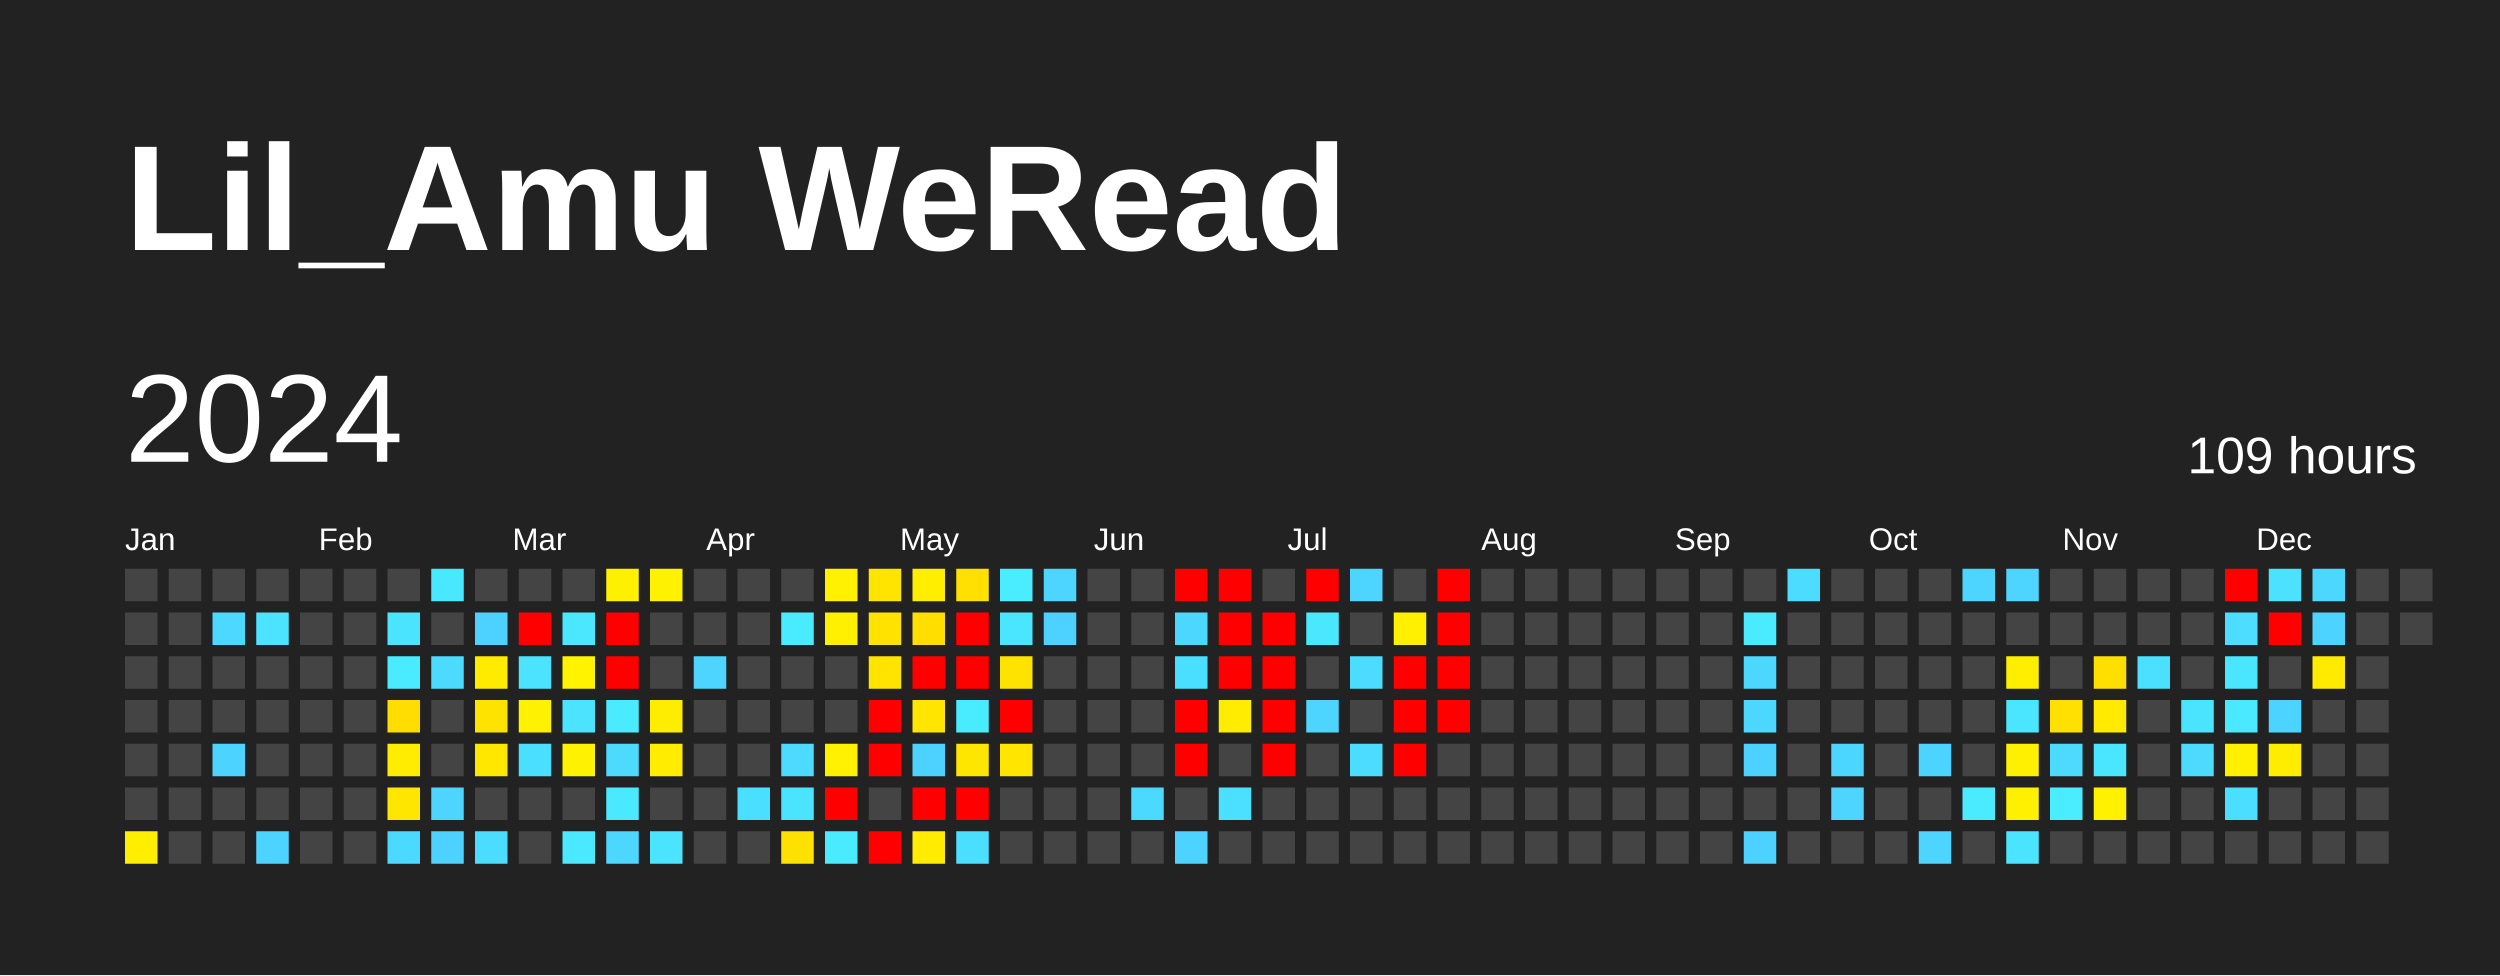
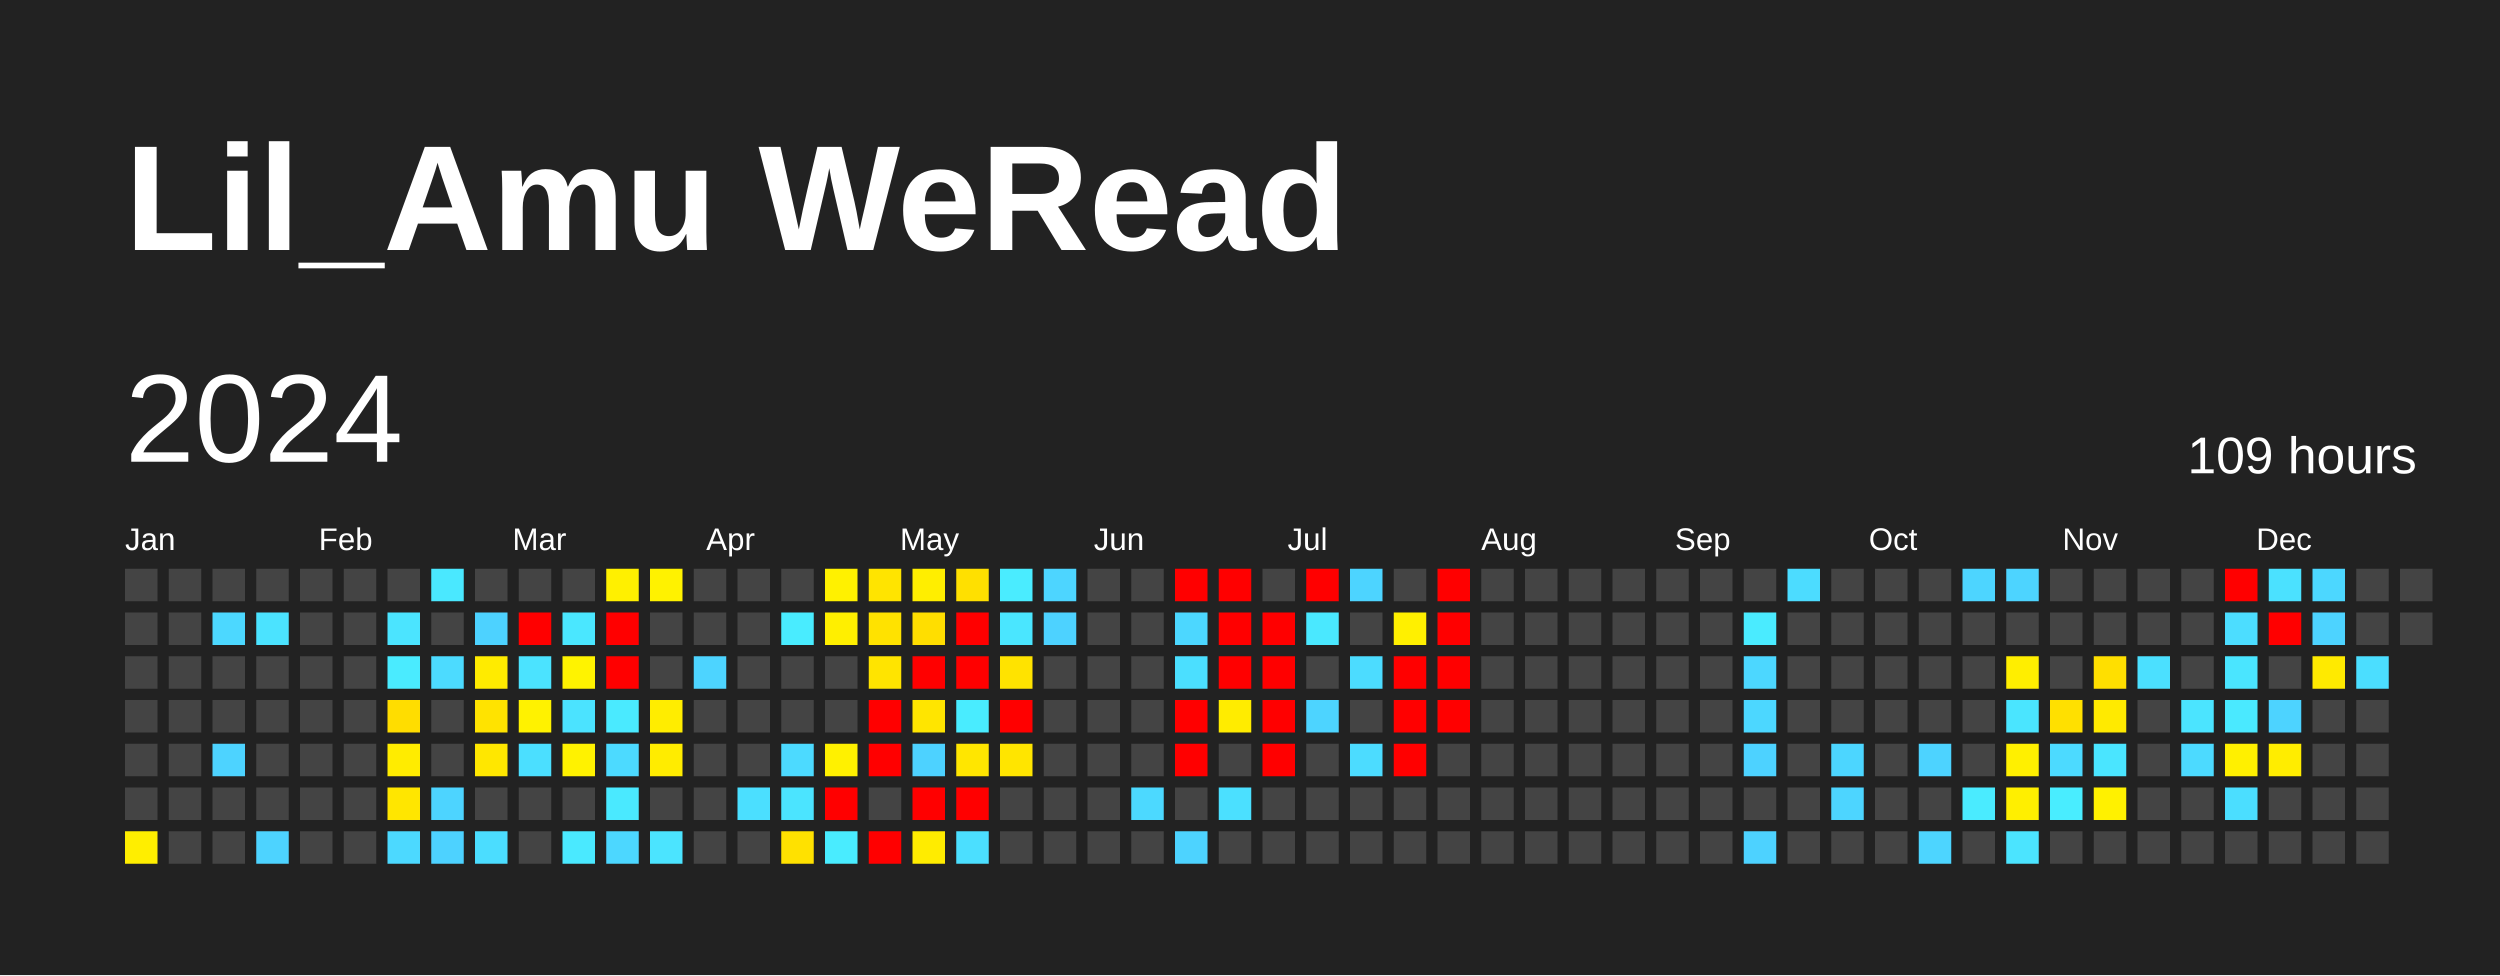
<svg xmlns="http://www.w3.org/2000/svg" baseProfile="full" height="78mm" version="1.1" viewBox="0,0,200,78" width="200mm">
  <defs />
  <rect fill="#222222" height="78" width="200" x="0" y="0" />
  <text fill="#FFFFFF" style="font-size:12px; font-family:Arial; font-weight:bold;" x="10" y="20">Lil_Amu WeRead</text>
  <text dominant-baseline="hanging" fill="#FFFFFF" style="font-size:10.0px; font-family:Arial;" x="10" y="30">2024</text>
  <text dominant-baseline="hanging" fill="#FFFFFF" style="font-size:4.125px; font-family:Arial;" x="175" y="35">109 hours</text>
  <text fill="#FFFFFF" style="font-size:2.5px; font-family:Arial" x="10.0" y="44">Jan</text>
  <text fill="#FFFFFF" style="font-size:2.5px; font-family:Arial" x="25.5" y="44">Feb</text>
  <text fill="#FFFFFF" style="font-size:2.5px; font-family:Arial" x="41.0" y="44">Mar</text>
  <text fill="#FFFFFF" style="font-size:2.5px; font-family:Arial" x="56.5" y="44">Apr</text>
  <text fill="#FFFFFF" style="font-size:2.5px; font-family:Arial" x="72.0" y="44">May</text>
  <text fill="#FFFFFF" style="font-size:2.5px; font-family:Arial" x="87.5" y="44">Jun</text>
  <text fill="#FFFFFF" style="font-size:2.5px; font-family:Arial" x="103.0" y="44">Jul</text>
  <text fill="#FFFFFF" style="font-size:2.5px; font-family:Arial" x="118.5" y="44">Aug</text>
  <text fill="#FFFFFF" style="font-size:2.5px; font-family:Arial" x="134.0" y="44">Sep</text>
  <text fill="#FFFFFF" style="font-size:2.5px; font-family:Arial" x="149.5" y="44">Oct</text>
  <text fill="#FFFFFF" style="font-size:2.5px; font-family:Arial" x="165.0" y="44">Nov</text>
  <text fill="#FFFFFF" style="font-size:2.5px; font-family:Arial" x="180.5" y="44">Dec</text>
  <rect fill="#444444" height="2.6" width="2.6" x="10.0" y="45.5" />
  <rect fill="#444444" height="2.6" width="2.6" x="10.0" y="49.0" />
  <rect fill="#444444" height="2.6" width="2.6" x="10.0" y="52.5" />
  <rect fill="#444444" height="2.6" width="2.6" x="10.0" y="56.0" />
  <rect fill="#444444" height="2.6" width="2.6" x="10.0" y="59.5" />
  <rect fill="#444444" height="2.6" width="2.6" x="10.0" y="63.0" />
  <rect fill="#ffee00" height="2.6" width="2.6" x="10.0" y="66.5" />
  <rect fill="#444444" height="2.6" width="2.6" x="13.5" y="45.5" />
  <rect fill="#444444" height="2.6" width="2.6" x="13.5" y="49.0" />
  <rect fill="#444444" height="2.6" width="2.6" x="13.5" y="52.5" />
  <rect fill="#444444" height="2.6" width="2.6" x="13.5" y="56.0" />
  <rect fill="#444444" height="2.6" width="2.6" x="13.5" y="59.5" />
  <rect fill="#444444" height="2.6" width="2.6" x="13.5" y="63.0" />
  <rect fill="#444444" height="2.6" width="2.6" x="13.5" y="66.5" />
  <rect fill="#444444" height="2.6" width="2.6" x="17.0" y="45.5" />
  <rect fill="#4cd8ff" height="2.6" width="2.6" x="17.0" y="49.0" />
  <rect fill="#444444" height="2.6" width="2.6" x="17.0" y="52.5" />
  <rect fill="#444444" height="2.6" width="2.6" x="17.0" y="56.0" />
  <rect fill="#4dd3ff" height="2.6" width="2.6" x="17.0" y="59.5" />
  <rect fill="#444444" height="2.6" width="2.6" x="17.0" y="63.0" />
  <rect fill="#444444" height="2.6" width="2.6" x="17.0" y="66.5" />
  <rect fill="#444444" height="2.6" width="2.6" x="20.5" y="45.5" />
  <rect fill="#4be3ff" height="2.6" width="2.6" x="20.5" y="49.0" />
  <rect fill="#444444" height="2.6" width="2.6" x="20.5" y="52.5" />
  <rect fill="#444444" height="2.6" width="2.6" x="20.5" y="56.0" />
  <rect fill="#444444" height="2.6" width="2.6" x="20.5" y="59.5" />
  <rect fill="#444444" height="2.6" width="2.6" x="20.5" y="63.0" />
  <rect fill="#4dd3ff" height="2.6" width="2.6" x="20.5" y="66.5" />
  <rect fill="#444444" height="2.6" width="2.6" x="24.0" y="45.5" />
  <rect fill="#444444" height="2.6" width="2.6" x="24.0" y="49.0" />
  <rect fill="#444444" height="2.6" width="2.6" x="24.0" y="52.5" />
  <rect fill="#444444" height="2.6" width="2.6" x="24.0" y="56.0" />
  <rect fill="#444444" height="2.6" width="2.6" x="24.0" y="59.5" />
  <rect fill="#444444" height="2.6" width="2.6" x="24.0" y="63.0" />
  <rect fill="#444444" height="2.6" width="2.6" x="24.0" y="66.5" />
  <rect fill="#444444" height="2.6" width="2.6" x="27.5" y="45.5" />
  <rect fill="#444444" height="2.6" width="2.6" x="27.5" y="49.0" />
  <rect fill="#444444" height="2.6" width="2.6" x="27.5" y="52.5" />
  <rect fill="#444444" height="2.6" width="2.6" x="27.5" y="56.0" />
  <rect fill="#444444" height="2.6" width="2.6" x="27.5" y="59.5" />
  <rect fill="#444444" height="2.6" width="2.6" x="27.5" y="63.0" />
  <rect fill="#444444" height="2.6" width="2.6" x="27.5" y="66.5" />
  <rect fill="#444444" height="2.6" width="2.6" x="31.0" y="45.5" />
  <rect fill="#4be4ff" height="2.6" width="2.6" x="31.0" y="49.0" />
  <rect fill="#4aebff" height="2.6" width="2.6" x="31.0" y="52.5" />
  <rect fill="#ffdd00" height="2.6" width="2.6" x="31.0" y="56.0" />
  <rect fill="#ffec00" height="2.6" width="2.6" x="31.0" y="59.5" />
  <rect fill="#ffe600" height="2.6" width="2.6" x="31.0" y="63.0" />
  <rect fill="#4cd9ff" height="2.6" width="2.6" x="31.0" y="66.5" />
  <rect fill="#4ae8ff" height="2.6" width="2.6" x="34.5" y="45.5" />
  <rect fill="#444444" height="2.6" width="2.6" x="34.5" y="49.0" />
  <rect fill="#4cdbff" height="2.6" width="2.6" x="34.5" y="52.5" />
  <rect fill="#444444" height="2.6" width="2.6" x="34.5" y="56.0" />
  <rect fill="#444444" height="2.6" width="2.6" x="34.5" y="59.5" />
  <rect fill="#4dd4ff" height="2.6" width="2.6" x="34.5" y="63.0" />
  <rect fill="#4dd2ff" height="2.6" width="2.6" x="34.5" y="66.5" />
  <rect fill="#444444" height="2.6" width="2.6" x="38.0" y="45.5" />
  <rect fill="#4dd2ff" height="2.6" width="2.6" x="38.0" y="49.0" />
  <rect fill="#ffeb00" height="2.6" width="2.6" x="38.0" y="52.5" />
  <rect fill="#ffe300" height="2.6" width="2.6" x="38.0" y="56.0" />
  <rect fill="#ffe700" height="2.6" width="2.6" x="38.0" y="59.5" />
  <rect fill="#444444" height="2.6" width="2.6" x="38.0" y="63.0" />
  <rect fill="#4bddff" height="2.6" width="2.6" x="38.0" y="66.5" />
  <rect fill="#444444" height="2.6" width="2.6" x="41.5" y="45.5" />
  <rect fill="red" height="2.6" width="2.6" x="41.5" y="49.0" />
  <rect fill="#4be3ff" height="2.6" width="2.6" x="41.5" y="52.5" />
  <rect fill="#fff200" height="2.6" width="2.6" x="41.5" y="56.0" />
  <rect fill="#4bdfff" height="2.6" width="2.6" x="41.5" y="59.5" />
  <rect fill="#444444" height="2.6" width="2.6" x="41.5" y="63.0" />
  <rect fill="#444444" height="2.6" width="2.6" x="41.5" y="66.5" />
  <rect fill="#444444" height="2.6" width="2.6" x="45.0" y="45.5" />
  <rect fill="#4ae7ff" height="2.6" width="2.6" x="45.0" y="49.0" />
  <rect fill="#fff300" height="2.6" width="2.6" x="45.0" y="52.5" />
  <rect fill="#4be3ff" height="2.6" width="2.6" x="45.0" y="56.0" />
  <rect fill="#fff200" height="2.6" width="2.6" x="45.0" y="59.5" />
  <rect fill="#444444" height="2.6" width="2.6" x="45.0" y="63.0" />
  <rect fill="#4ae9ff" height="2.6" width="2.6" x="45.0" y="66.5" />
  <rect fill="#fff000" height="2.6" width="2.6" x="48.5" y="45.5" />
  <rect fill="red" height="2.6" width="2.6" x="48.5" y="49.0" />
  <rect fill="red" height="2.6" width="2.6" x="48.5" y="52.5" />
  <rect fill="#4aeaff" height="2.6" width="2.6" x="48.5" y="56.0" />
  <rect fill="#4cdaff" height="2.6" width="2.6" x="48.5" y="59.5" />
  <rect fill="#4ae9ff" height="2.6" width="2.6" x="48.5" y="63.0" />
  <rect fill="#4cd7ff" height="2.6" width="2.6" x="48.5" y="66.5" />
  <rect fill="#fff200" height="2.6" width="2.6" x="52.0" y="45.5" />
  <rect fill="#444444" height="2.6" width="2.6" x="52.0" y="49.0" />
  <rect fill="#444444" height="2.6" width="2.6" x="52.0" y="52.5" />
  <rect fill="#ffed00" height="2.6" width="2.6" x="52.0" y="56.0" />
  <rect fill="#ffec00" height="2.6" width="2.6" x="52.0" y="59.5" />
  <rect fill="#444444" height="2.6" width="2.6" x="52.0" y="63.0" />
  <rect fill="#4be4ff" height="2.6" width="2.6" x="52.0" y="66.5" />
  <rect fill="#444444" height="2.6" width="2.6" x="55.5" y="45.5" />
  <rect fill="#444444" height="2.6" width="2.6" x="55.5" y="49.0" />
  <rect fill="#4dd4ff" height="2.6" width="2.6" x="55.5" y="52.5" />
  <rect fill="#444444" height="2.6" width="2.6" x="55.5" y="56.0" />
  <rect fill="#444444" height="2.6" width="2.6" x="55.5" y="59.5" />
  <rect fill="#444444" height="2.6" width="2.6" x="55.5" y="63.0" />
  <rect fill="#444444" height="2.6" width="2.6" x="55.5" y="66.5" />
  <rect fill="#444444" height="2.6" width="2.6" x="59.0" y="45.5" />
  <rect fill="#444444" height="2.6" width="2.6" x="59.0" y="49.0" />
  <rect fill="#444444" height="2.6" width="2.6" x="59.0" y="52.5" />
  <rect fill="#444444" height="2.6" width="2.6" x="59.0" y="56.0" />
  <rect fill="#444444" height="2.6" width="2.6" x="59.0" y="59.5" />
  <rect fill="#4bdfff" height="2.6" width="2.6" x="59.0" y="63.0" />
  <rect fill="#444444" height="2.6" width="2.6" x="59.0" y="66.5" />
  <rect fill="#444444" height="2.6" width="2.6" x="62.5" y="45.5" />
  <rect fill="#49ecff" height="2.6" width="2.6" x="62.5" y="49.0" />
  <rect fill="#444444" height="2.6" width="2.6" x="62.5" y="52.5" />
  <rect fill="#444444" height="2.6" width="2.6" x="62.5" y="56.0" />
  <rect fill="#4cdaff" height="2.6" width="2.6" x="62.5" y="59.5" />
  <rect fill="#4be4ff" height="2.6" width="2.6" x="62.5" y="63.0" />
  <rect fill="#ffe100" height="2.6" width="2.6" x="62.5" y="66.5" />
  <rect fill="#fff100" height="2.6" width="2.6" x="66.0" y="45.5" />
  <rect fill="#ffef00" height="2.6" width="2.6" x="66.0" y="49.0" />
  <rect fill="#444444" height="2.6" width="2.6" x="66.0" y="52.5" />
  <rect fill="#444444" height="2.6" width="2.6" x="66.0" y="56.0" />
  <rect fill="#fff100" height="2.6" width="2.6" x="66.0" y="59.5" />
  <rect fill="red" height="2.6" width="2.6" x="66.0" y="63.0" />
  <rect fill="#49ecff" height="2.6" width="2.6" x="66.0" y="66.5" />
  <rect fill="#ffe400" height="2.6" width="2.6" x="69.5" y="45.5" />
  <rect fill="#ffe200" height="2.6" width="2.6" x="69.5" y="49.0" />
  <rect fill="#ffe400" height="2.6" width="2.6" x="69.5" y="52.5" />
  <rect fill="red" height="2.6" width="2.6" x="69.5" y="56.0" />
  <rect fill="red" height="2.6" width="2.6" x="69.5" y="59.5" />
  <rect fill="#444444" height="2.6" width="2.6" x="69.5" y="63.0" />
  <rect fill="red" height="2.6" width="2.6" x="69.5" y="66.5" />
  <rect fill="#ffee00" height="2.6" width="2.6" x="73.0" y="45.5" />
  <rect fill="#ffde00" height="2.6" width="2.6" x="73.0" y="49.0" />
  <rect fill="red" height="2.6" width="2.6" x="73.0" y="52.5" />
  <rect fill="#ffe500" height="2.6" width="2.6" x="73.0" y="56.0" />
  <rect fill="#4dd2ff" height="2.6" width="2.6" x="73.0" y="59.5" />
  <rect fill="red" height="2.6" width="2.6" x="73.0" y="63.0" />
  <rect fill="#ffec00" height="2.6" width="2.6" x="73.0" y="66.5" />
  <rect fill="#ffe000" height="2.6" width="2.6" x="76.5" y="45.5" />
  <rect fill="red" height="2.6" width="2.6" x="76.5" y="49.0" />
  <rect fill="red" height="2.6" width="2.6" x="76.5" y="52.5" />
  <rect fill="#49ecff" height="2.6" width="2.6" x="76.5" y="56.0" />
  <rect fill="#ffe600" height="2.6" width="2.6" x="76.5" y="59.5" />
  <rect fill="red" height="2.6" width="2.6" x="76.5" y="63.0" />
  <rect fill="#4bdfff" height="2.6" width="2.6" x="76.5" y="66.5" />
  <rect fill="#4aecff" height="2.6" width="2.6" x="80.0" y="45.5" />
  <rect fill="#4ae6ff" height="2.6" width="2.6" x="80.0" y="49.0" />
  <rect fill="#ffe300" height="2.6" width="2.6" x="80.0" y="52.5" />
  <rect fill="red" height="2.6" width="2.6" x="80.0" y="56.0" />
  <rect fill="#ffe500" height="2.6" width="2.6" x="80.0" y="59.5" />
  <rect fill="#444444" height="2.6" width="2.6" x="80.0" y="63.0" />
  <rect fill="#444444" height="2.6" width="2.6" x="80.0" y="66.5" />
  <rect fill="#4dd5ff" height="2.6" width="2.6" x="83.5" y="45.5" />
  <rect fill="#4dd2ff" height="2.6" width="2.6" x="83.5" y="49.0" />
  <rect fill="#444444" height="2.6" width="2.6" x="83.5" y="52.5" />
  <rect fill="#444444" height="2.6" width="2.6" x="83.5" y="56.0" />
  <rect fill="#444444" height="2.6" width="2.6" x="83.5" y="59.5" />
  <rect fill="#444444" height="2.6" width="2.6" x="83.5" y="63.0" />
  <rect fill="#444444" height="2.6" width="2.6" x="83.5" y="66.5" />
  <rect fill="#444444" height="2.6" width="2.6" x="87.0" y="45.5" />
  <rect fill="#444444" height="2.6" width="2.6" x="87.0" y="49.0" />
  <rect fill="#444444" height="2.6" width="2.6" x="87.0" y="52.5" />
  <rect fill="#444444" height="2.6" width="2.6" x="87.0" y="56.0" />
  <rect fill="#444444" height="2.6" width="2.6" x="87.0" y="59.5" />
  <rect fill="#444444" height="2.6" width="2.6" x="87.0" y="63.0" />
  <rect fill="#444444" height="2.6" width="2.6" x="87.0" y="66.5" />
  <rect fill="#444444" height="2.6" width="2.6" x="90.5" y="45.5" />
  <rect fill="#444444" height="2.6" width="2.6" x="90.5" y="49.0" />
  <rect fill="#444444" height="2.6" width="2.6" x="90.5" y="52.5" />
  <rect fill="#444444" height="2.6" width="2.6" x="90.5" y="56.0" />
  <rect fill="#444444" height="2.6" width="2.6" x="90.5" y="59.5" />
  <rect fill="#4cd9ff" height="2.6" width="2.6" x="90.5" y="63.0" />
  <rect fill="#444444" height="2.6" width="2.6" x="90.5" y="66.5" />
  <rect fill="red" height="2.6" width="2.6" x="94.0" y="45.5" />
  <rect fill="#4cd7ff" height="2.6" width="2.6" x="94.0" y="49.0" />
  <rect fill="#4bdfff" height="2.6" width="2.6" x="94.0" y="52.5" />
  <rect fill="red" height="2.6" width="2.6" x="94.0" y="56.0" />
  <rect fill="red" height="2.6" width="2.6" x="94.0" y="59.5" />
  <rect fill="#444444" height="2.6" width="2.6" x="94.0" y="63.0" />
  <rect fill="#4dd3ff" height="2.6" width="2.6" x="94.0" y="66.5" />
  <rect fill="red" height="2.6" width="2.6" x="97.5" y="45.5" />
  <rect fill="red" height="2.6" width="2.6" x="97.5" y="49.0" />
  <rect fill="red" height="2.6" width="2.6" x="97.5" y="52.5" />
  <rect fill="#ffec00" height="2.6" width="2.6" x="97.5" y="56.0" />
  <rect fill="#444444" height="2.6" width="2.6" x="97.5" y="59.5" />
  <rect fill="#4be0ff" height="2.6" width="2.6" x="97.5" y="63.0" />
  <rect fill="#444444" height="2.6" width="2.6" x="97.5" y="66.5" />
  <rect fill="#444444" height="2.6" width="2.6" x="101.0" y="45.5" />
  <rect fill="red" height="2.6" width="2.6" x="101.0" y="49.0" />
  <rect fill="red" height="2.6" width="2.6" x="101.0" y="52.5" />
  <rect fill="red" height="2.6" width="2.6" x="101.0" y="56.0" />
  <rect fill="red" height="2.6" width="2.6" x="101.0" y="59.5" />
  <rect fill="#444444" height="2.6" width="2.6" x="101.0" y="63.0" />
  <rect fill="#444444" height="2.6" width="2.6" x="101.0" y="66.5" />
  <rect fill="red" height="2.6" width="2.6" x="104.5" y="45.5" />
  <rect fill="#4ae8ff" height="2.6" width="2.6" x="104.5" y="49.0" />
  <rect fill="#444444" height="2.6" width="2.6" x="104.5" y="52.5" />
  <rect fill="#4dd4ff" height="2.6" width="2.6" x="104.5" y="56.0" />
  <rect fill="#444444" height="2.6" width="2.6" x="104.5" y="59.5" />
  <rect fill="#444444" height="2.6" width="2.6" x="104.5" y="63.0" />
  <rect fill="#444444" height="2.6" width="2.6" x="104.5" y="66.5" />
  <rect fill="#4dd4ff" height="2.6" width="2.6" x="108.0" y="45.5" />
  <rect fill="#444444" height="2.6" width="2.6" x="108.0" y="49.0" />
  <rect fill="#4cdcff" height="2.6" width="2.6" x="108.0" y="52.5" />
  <rect fill="#444444" height="2.6" width="2.6" x="108.0" y="56.0" />
  <rect fill="#4cdcff" height="2.6" width="2.6" x="108.0" y="59.5" />
  <rect fill="#444444" height="2.6" width="2.6" x="108.0" y="63.0" />
  <rect fill="#444444" height="2.6" width="2.6" x="108.0" y="66.5" />
  <rect fill="#444444" height="2.6" width="2.6" x="111.5" y="45.5" />
  <rect fill="#fff000" height="2.6" width="2.6" x="111.5" y="49.0" />
  <rect fill="red" height="2.6" width="2.6" x="111.5" y="52.5" />
  <rect fill="red" height="2.6" width="2.6" x="111.5" y="56.0" />
  <rect fill="red" height="2.6" width="2.6" x="111.5" y="59.5" />
  <rect fill="#444444" height="2.6" width="2.6" x="111.5" y="63.0" />
  <rect fill="#444444" height="2.6" width="2.6" x="111.5" y="66.5" />
  <rect fill="red" height="2.6" width="2.6" x="115.0" y="45.5" />
  <rect fill="red" height="2.6" width="2.6" x="115.0" y="49.0" />
  <rect fill="red" height="2.6" width="2.6" x="115.0" y="52.5" />
  <rect fill="red" height="2.6" width="2.6" x="115.0" y="56.0" />
  <rect fill="#444444" height="2.6" width="2.6" x="115.0" y="59.5" />
  <rect fill="#444444" height="2.6" width="2.6" x="115.0" y="63.0" />
  <rect fill="#444444" height="2.6" width="2.6" x="115.0" y="66.5" />
  <rect fill="#444444" height="2.6" width="2.6" x="118.5" y="45.5" />
  <rect fill="#444444" height="2.6" width="2.6" x="118.5" y="49.0" />
  <rect fill="#444444" height="2.6" width="2.6" x="118.5" y="52.5" />
  <rect fill="#444444" height="2.6" width="2.6" x="118.5" y="56.0" />
  <rect fill="#444444" height="2.6" width="2.6" x="118.5" y="59.5" />
  <rect fill="#444444" height="2.6" width="2.6" x="118.5" y="63.0" />
  <rect fill="#444444" height="2.6" width="2.6" x="118.5" y="66.5" />
  <rect fill="#444444" height="2.6" width="2.6" x="122.0" y="45.5" />
  <rect fill="#444444" height="2.6" width="2.6" x="122.0" y="49.0" />
  <rect fill="#444444" height="2.6" width="2.6" x="122.0" y="52.5" />
  <rect fill="#444444" height="2.6" width="2.6" x="122.0" y="56.0" />
  <rect fill="#444444" height="2.6" width="2.6" x="122.0" y="59.5" />
  <rect fill="#444444" height="2.6" width="2.6" x="122.0" y="63.0" />
  <rect fill="#444444" height="2.6" width="2.6" x="122.0" y="66.5" />
  <rect fill="#444444" height="2.6" width="2.6" x="125.5" y="45.5" />
  <rect fill="#444444" height="2.6" width="2.6" x="125.5" y="49.0" />
  <rect fill="#444444" height="2.6" width="2.6" x="125.5" y="52.5" />
  <rect fill="#444444" height="2.6" width="2.6" x="125.5" y="56.0" />
  <rect fill="#444444" height="2.6" width="2.6" x="125.5" y="59.5" />
  <rect fill="#444444" height="2.6" width="2.6" x="125.5" y="63.0" />
  <rect fill="#444444" height="2.6" width="2.6" x="125.5" y="66.5" />
  <rect fill="#444444" height="2.6" width="2.6" x="129.0" y="45.5" />
  <rect fill="#444444" height="2.6" width="2.6" x="129.0" y="49.0" />
  <rect fill="#444444" height="2.6" width="2.6" x="129.0" y="52.5" />
  <rect fill="#444444" height="2.6" width="2.6" x="129.0" y="56.0" />
  <rect fill="#444444" height="2.6" width="2.6" x="129.0" y="59.5" />
  <rect fill="#444444" height="2.6" width="2.6" x="129.0" y="63.0" />
  <rect fill="#444444" height="2.6" width="2.6" x="129.0" y="66.5" />
  <rect fill="#444444" height="2.6" width="2.6" x="132.5" y="45.5" />
  <rect fill="#444444" height="2.6" width="2.6" x="132.5" y="49.0" />
  <rect fill="#444444" height="2.6" width="2.6" x="132.5" y="52.5" />
  <rect fill="#444444" height="2.6" width="2.6" x="132.5" y="56.0" />
  <rect fill="#444444" height="2.6" width="2.6" x="132.5" y="59.5" />
  <rect fill="#444444" height="2.6" width="2.6" x="132.5" y="63.0" />
  <rect fill="#444444" height="2.6" width="2.6" x="132.5" y="66.5" />
  <rect fill="#444444" height="2.6" width="2.6" x="136.0" y="45.5" />
  <rect fill="#444444" height="2.6" width="2.6" x="136.0" y="49.0" />
  <rect fill="#444444" height="2.6" width="2.6" x="136.0" y="52.5" />
  <rect fill="#444444" height="2.6" width="2.6" x="136.0" y="56.0" />
  <rect fill="#444444" height="2.6" width="2.6" x="136.0" y="59.5" />
  <rect fill="#444444" height="2.6" width="2.6" x="136.0" y="63.0" />
  <rect fill="#444444" height="2.6" width="2.6" x="136.0" y="66.5" />
  <rect fill="#444444" height="2.6" width="2.6" x="139.5" y="45.5" />
  <rect fill="#4aebff" height="2.6" width="2.6" x="139.5" y="49.0" />
  <rect fill="#4cd7ff" height="2.6" width="2.6" x="139.5" y="52.5" />
  <rect fill="#4cd7ff" height="2.6" width="2.6" x="139.5" y="56.0" />
  <rect fill="#4dd2ff" height="2.6" width="2.6" x="139.5" y="59.5" />
  <rect fill="#444444" height="2.6" width="2.6" x="139.5" y="63.0" />
  <rect fill="#4dd2ff" height="2.6" width="2.6" x="139.5" y="66.5" />
  <rect fill="#4cdcff" height="2.6" width="2.6" x="143.0" y="45.5" />
  <rect fill="#444444" height="2.6" width="2.6" x="143.0" y="49.0" />
  <rect fill="#444444" height="2.6" width="2.6" x="143.0" y="52.5" />
  <rect fill="#444444" height="2.6" width="2.6" x="143.0" y="56.0" />
  <rect fill="#444444" height="2.6" width="2.6" x="143.0" y="59.5" />
  <rect fill="#444444" height="2.6" width="2.6" x="143.0" y="63.0" />
  <rect fill="#444444" height="2.6" width="2.6" x="143.0" y="66.5" />
  <rect fill="#444444" height="2.6" width="2.6" x="146.5" y="45.5" />
  <rect fill="#444444" height="2.6" width="2.6" x="146.5" y="49.0" />
  <rect fill="#444444" height="2.6" width="2.6" x="146.5" y="52.5" />
  <rect fill="#444444" height="2.6" width="2.6" x="146.5" y="56.0" />
  <rect fill="#4cd6ff" height="2.6" width="2.6" x="146.5" y="59.5" />
  <rect fill="#4dd5ff" height="2.6" width="2.6" x="146.5" y="63.0" />
  <rect fill="#444444" height="2.6" width="2.6" x="146.5" y="66.5" />
  <rect fill="#444444" height="2.6" width="2.6" x="150.0" y="45.5" />
  <rect fill="#444444" height="2.6" width="2.6" x="150.0" y="49.0" />
  <rect fill="#444444" height="2.6" width="2.6" x="150.0" y="52.5" />
  <rect fill="#444444" height="2.6" width="2.6" x="150.0" y="56.0" />
  <rect fill="#444444" height="2.6" width="2.6" x="150.0" y="59.5" />
  <rect fill="#444444" height="2.6" width="2.6" x="150.0" y="63.0" />
  <rect fill="#444444" height="2.6" width="2.6" x="150.0" y="66.5" />
  <rect fill="#444444" height="2.6" width="2.6" x="153.5" y="45.5" />
  <rect fill="#444444" height="2.6" width="2.6" x="153.5" y="49.0" />
  <rect fill="#444444" height="2.6" width="2.6" x="153.5" y="52.5" />
  <rect fill="#444444" height="2.6" width="2.6" x="153.5" y="56.0" />
  <rect fill="#4dd3ff" height="2.6" width="2.6" x="153.5" y="59.5" />
  <rect fill="#444444" height="2.6" width="2.6" x="153.5" y="63.0" />
  <rect fill="#4dd5ff" height="2.6" width="2.6" x="153.5" y="66.5" />
  <rect fill="#4dd5ff" height="2.6" width="2.6" x="157.0" y="45.5" />
  <rect fill="#444444" height="2.6" width="2.6" x="157.0" y="49.0" />
  <rect fill="#444444" height="2.6" width="2.6" x="157.0" y="52.5" />
  <rect fill="#444444" height="2.6" width="2.6" x="157.0" y="56.0" />
  <rect fill="#444444" height="2.6" width="2.6" x="157.0" y="59.5" />
  <rect fill="#4aebff" height="2.6" width="2.6" x="157.0" y="63.0" />
  <rect fill="#444444" height="2.6" width="2.6" x="157.0" y="66.5" />
  <rect fill="#4dd4ff" height="2.6" width="2.6" x="160.5" y="45.5" />
  <rect fill="#444444" height="2.6" width="2.6" x="160.5" y="49.0" />
  <rect fill="#ffee00" height="2.6" width="2.6" x="160.5" y="52.5" />
  <rect fill="#4ae5ff" height="2.6" width="2.6" x="160.5" y="56.0" />
  <rect fill="#fff000" height="2.6" width="2.6" x="160.5" y="59.5" />
  <rect fill="#ffef00" height="2.6" width="2.6" x="160.5" y="63.0" />
  <rect fill="#4be4ff" height="2.6" width="2.6" x="160.5" y="66.5" />
  <rect fill="#444444" height="2.6" width="2.6" x="164.0" y="45.5" />
  <rect fill="#444444" height="2.6" width="2.6" x="164.0" y="49.0" />
  <rect fill="#444444" height="2.6" width="2.6" x="164.0" y="52.5" />
  <rect fill="#ffe000" height="2.6" width="2.6" x="164.0" y="56.0" />
  <rect fill="#4cdaff" height="2.6" width="2.6" x="164.0" y="59.5" />
  <rect fill="#49edff" height="2.6" width="2.6" x="164.0" y="63.0" />
  <rect fill="#444444" height="2.6" width="2.6" x="164.0" y="66.5" />
  <rect fill="#444444" height="2.6" width="2.6" x="167.5" y="45.5" />
  <rect fill="#444444" height="2.6" width="2.6" x="167.5" y="49.0" />
  <rect fill="#ffdf00" height="2.6" width="2.6" x="167.5" y="52.5" />
  <rect fill="#ffea00" height="2.6" width="2.6" x="167.5" y="56.0" />
  <rect fill="#4ae5ff" height="2.6" width="2.6" x="167.5" y="59.5" />
  <rect fill="#fff100" height="2.6" width="2.6" x="167.5" y="63.0" />
  <rect fill="#444444" height="2.6" width="2.6" x="167.5" y="66.5" />
  <rect fill="#444444" height="2.6" width="2.6" x="171.0" y="45.5" />
  <rect fill="#444444" height="2.6" width="2.6" x="171.0" y="49.0" />
  <rect fill="#4be0ff" height="2.6" width="2.6" x="171.0" y="52.5" />
  <rect fill="#444444" height="2.6" width="2.6" x="171.0" y="56.0" />
  <rect fill="#444444" height="2.6" width="2.6" x="171.0" y="59.5" />
  <rect fill="#444444" height="2.6" width="2.6" x="171.0" y="63.0" />
  <rect fill="#444444" height="2.6" width="2.6" x="171.0" y="66.5" />
  <rect fill="#444444" height="2.6" width="2.6" x="174.5" y="45.5" />
  <rect fill="#444444" height="2.6" width="2.6" x="174.5" y="49.0" />
  <rect fill="#444444" height="2.6" width="2.6" x="174.5" y="52.5" />
  <rect fill="#4be4ff" height="2.6" width="2.6" x="174.5" y="56.0" />
  <rect fill="#4cdaff" height="2.6" width="2.6" x="174.5" y="59.5" />
  <rect fill="#444444" height="2.6" width="2.6" x="174.5" y="63.0" />
  <rect fill="#444444" height="2.6" width="2.6" x="174.5" y="66.5" />
  <rect fill="red" height="2.6" width="2.6" x="178.0" y="45.5" />
  <rect fill="#4cddff" height="2.6" width="2.6" x="178.0" y="49.0" />
  <rect fill="#4ae5ff" height="2.6" width="2.6" x="178.0" y="52.5" />
  <rect fill="#4ae9ff" height="2.6" width="2.6" x="178.0" y="56.0" />
  <rect fill="#fff000" height="2.6" width="2.6" x="178.0" y="59.5" />
  <rect fill="#4bdeff" height="2.6" width="2.6" x="178.0" y="63.0" />
  <rect fill="#444444" height="2.6" width="2.6" x="178.0" y="66.5" />
  <rect fill="#4be1ff" height="2.6" width="2.6" x="181.5" y="45.5" />
  <rect fill="red" height="2.6" width="2.6" x="181.5" y="49.0" />
  <rect fill="#444444" height="2.6" width="2.6" x="181.5" y="52.5" />
  <rect fill="#4dd3ff" height="2.6" width="2.6" x="181.5" y="56.0" />
  <rect fill="#ffed00" height="2.6" width="2.6" x="181.5" y="59.5" />
  <rect fill="#444444" height="2.6" width="2.6" x="181.5" y="63.0" />
  <rect fill="#444444" height="2.6" width="2.6" x="181.5" y="66.5" />
  <rect fill="#4cd7ff" height="2.6" width="2.6" x="185.0" y="45.5" />
  <rect fill="#4dd3ff" height="2.6" width="2.6" x="185.0" y="49.0" />
  <rect fill="#ffea00" height="2.6" width="2.6" x="185.0" y="52.5" />
  <rect fill="#444444" height="2.6" width="2.6" x="185.0" y="56.0" />
  <rect fill="#444444" height="2.6" width="2.6" x="185.0" y="59.5" />
  <rect fill="#444444" height="2.6" width="2.6" x="185.0" y="63.0" />
  <rect fill="#444444" height="2.6" width="2.6" x="185.0" y="66.5" />
  <rect fill="#444444" height="2.6" width="2.6" x="188.5" y="45.5" />
  <rect fill="#444444" height="2.6" width="2.6" x="188.5" y="49.0" />
-   <rect fill="#444444" height="2.6" width="2.6" x="188.5" y="52.5" />
+   <rect fill="#4bdeff" height="2.6" width="2.6" x="188.5" y="52.5" />
  <rect fill="#444444" height="2.6" width="2.6" x="188.5" y="56.0" />
  <rect fill="#444444" height="2.6" width="2.6" x="188.5" y="59.5" />
  <rect fill="#444444" height="2.6" width="2.6" x="188.5" y="63.0" />
  <rect fill="#444444" height="2.6" width="2.6" x="188.5" y="66.5" />
  <rect fill="#444444" height="2.6" width="2.6" x="192.0" y="45.5" />
  <rect fill="#444444" height="2.6" width="2.6" x="192.0" y="49.0" />
</svg>
